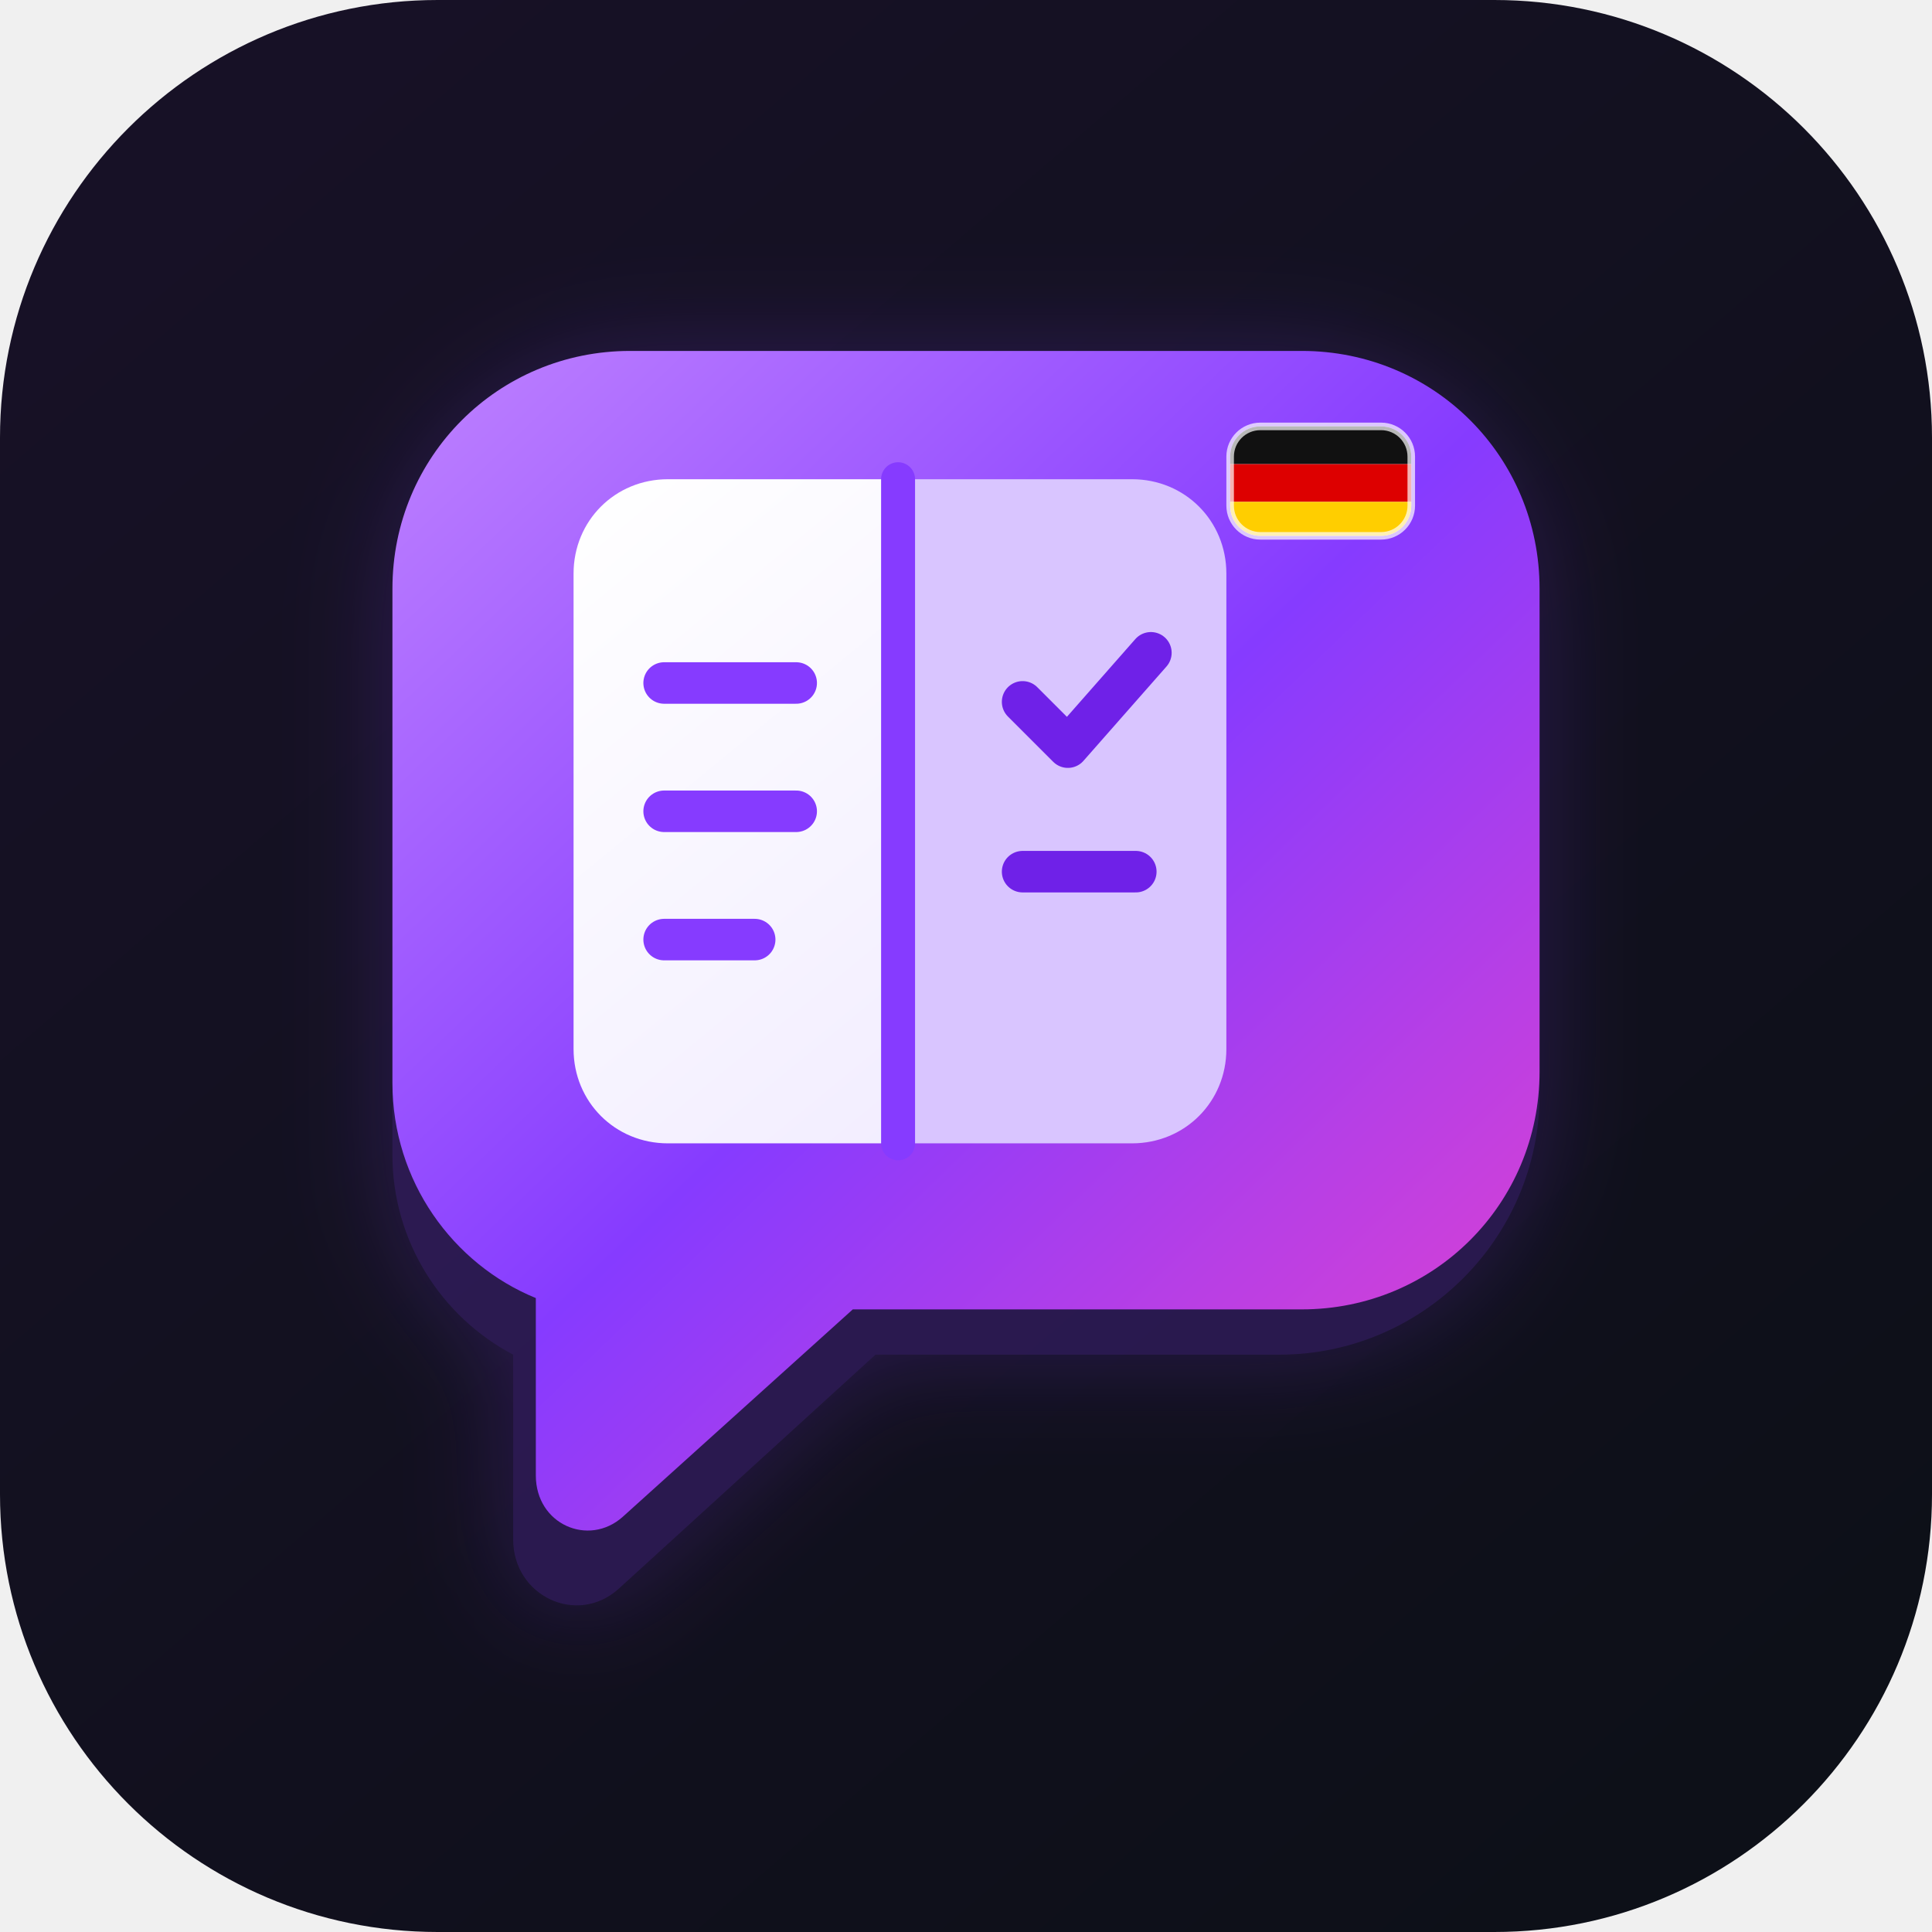
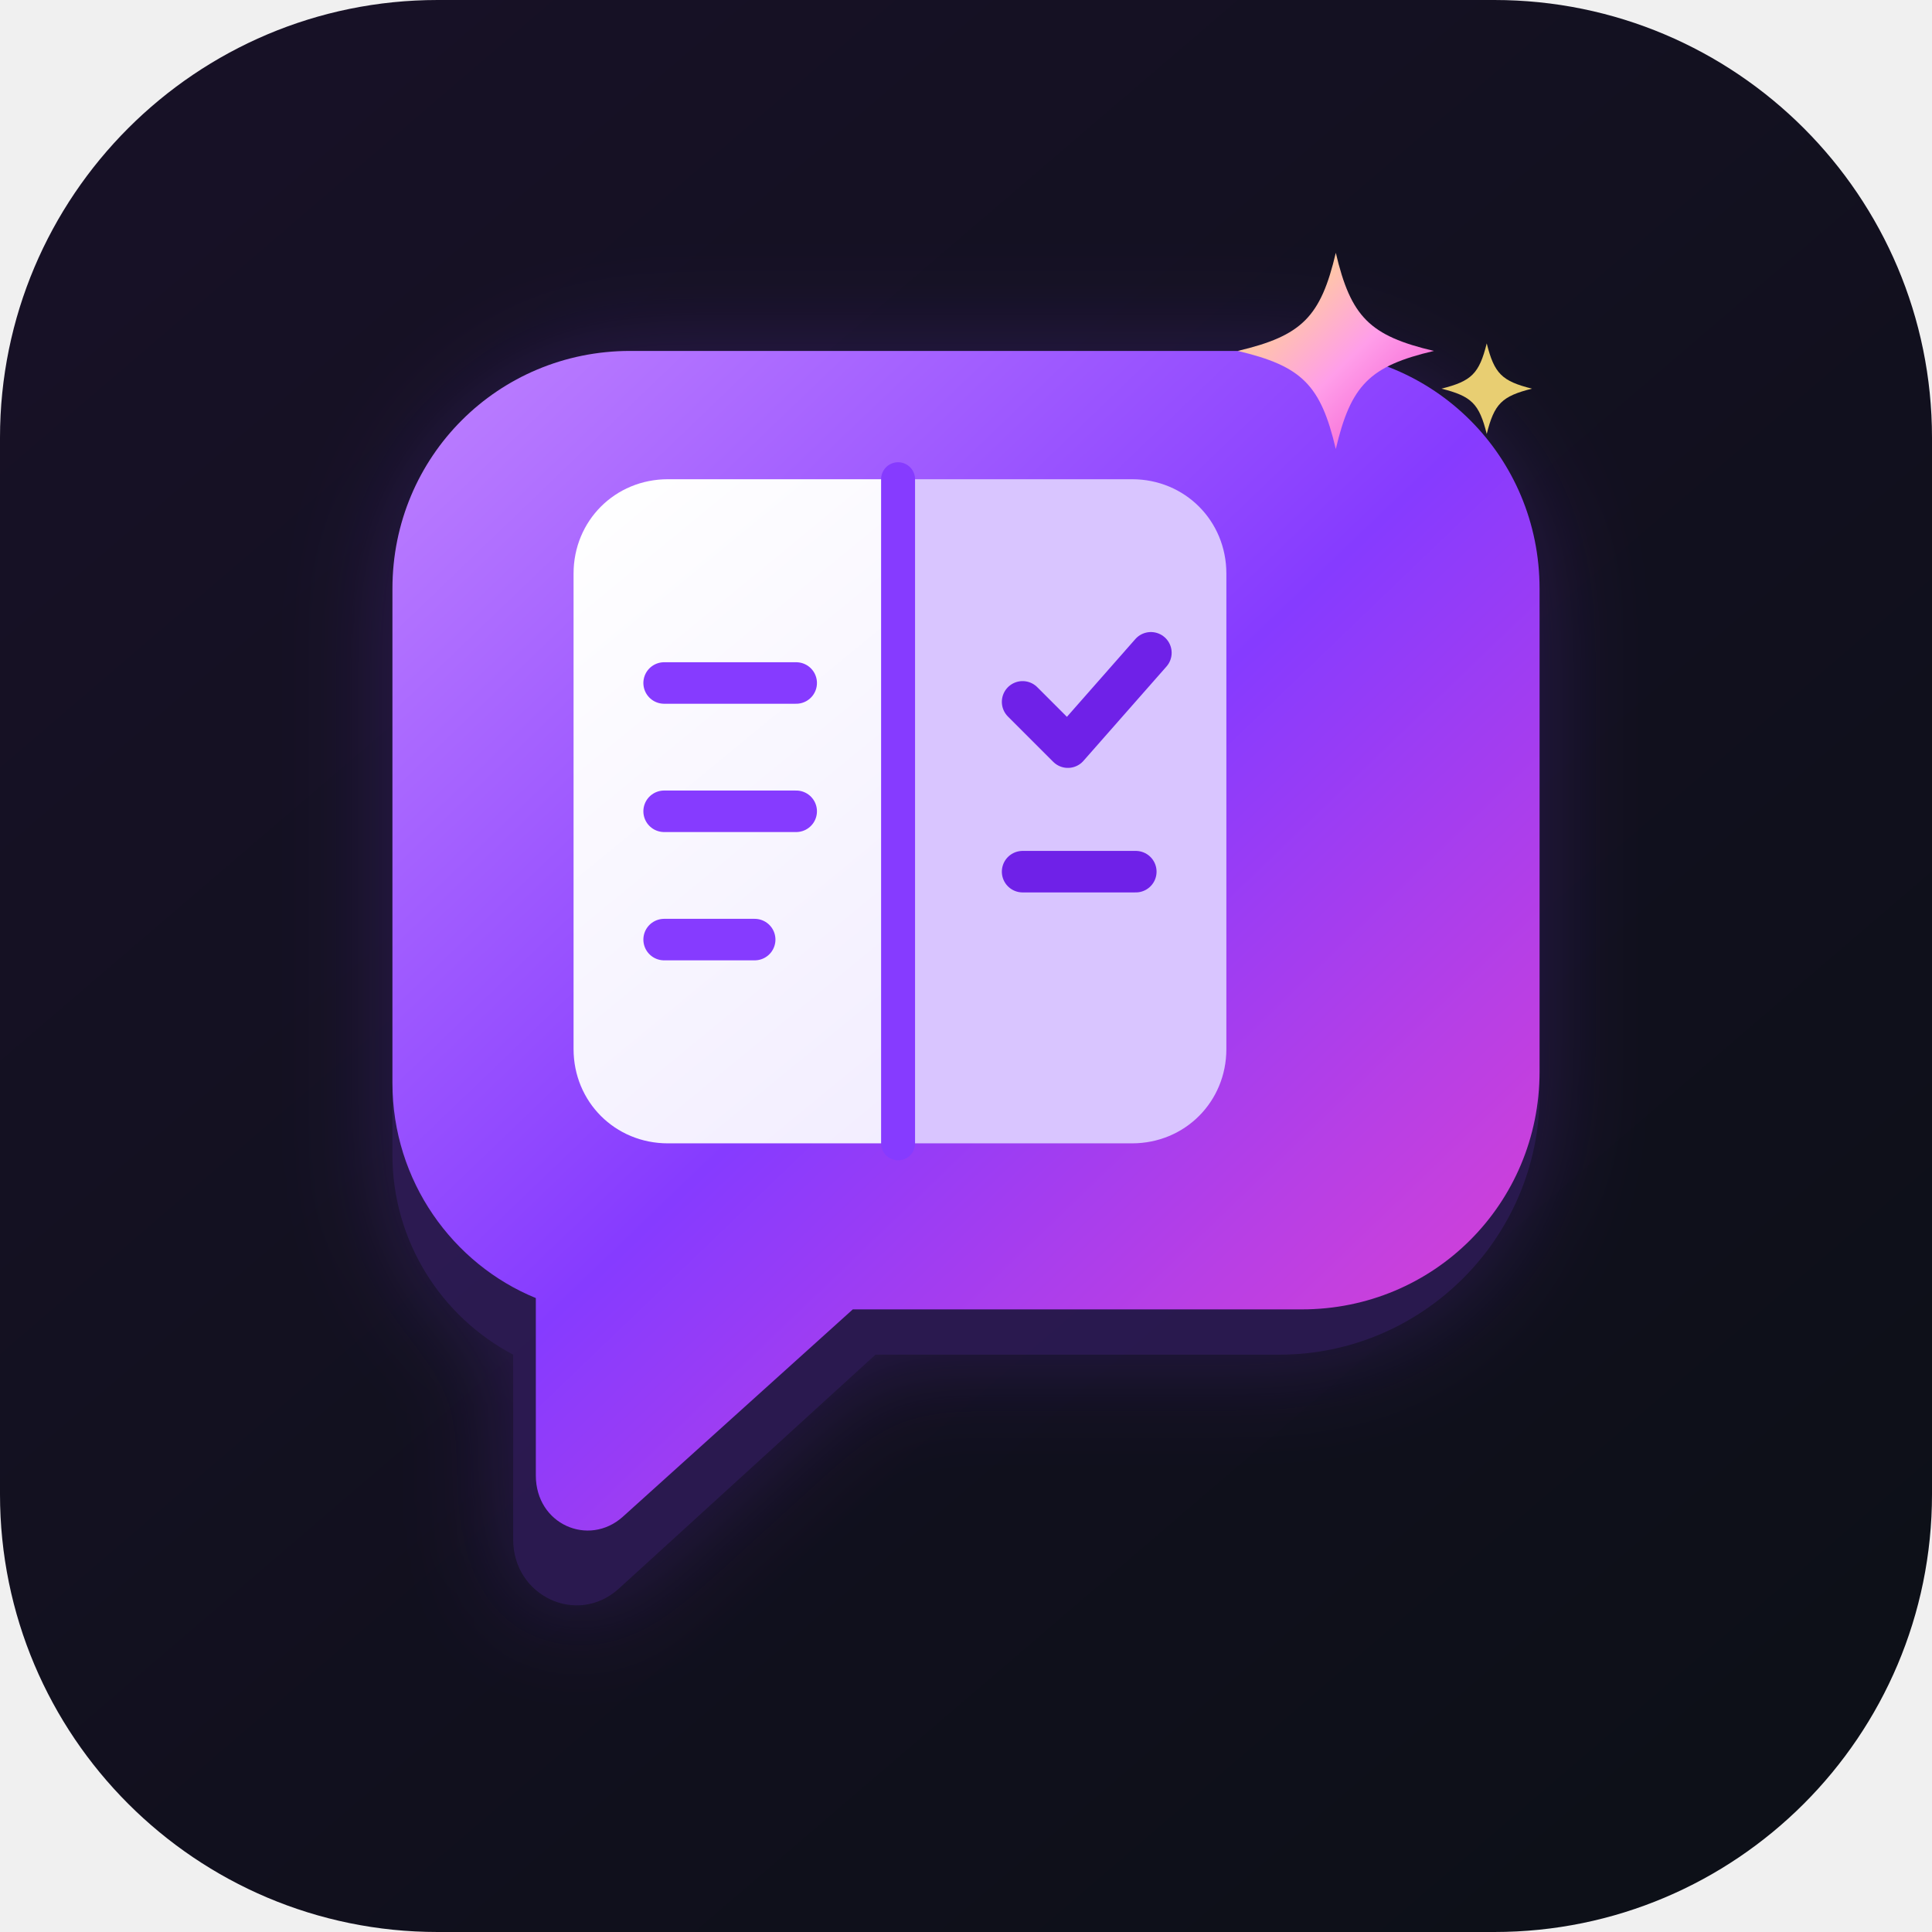
<svg xmlns="http://www.w3.org/2000/svg" viewBox="0 0 512 512" role="img" aria-labelledby="title desc">
  <defs>
    <linearGradient id="bg" x1="64" y1="32" x2="448" y2="480" gradientUnits="userSpaceOnUse">
      <stop stop-color="#171126" />
      <stop offset="1" stop-color="#0d1018" />
    </linearGradient>
    <linearGradient id="violet" x1="101" y1="90" x2="416" y2="418" gradientUnits="userSpaceOnUse">
      <stop stop-color="#c084ff" />
      <stop offset=".48" stop-color="#863bff" />
      <stop offset="1" stop-color="#ef43c8" />
    </linearGradient>
    <linearGradient id="paper" x1="155" y1="127" x2="359" y2="375" gradientUnits="userSpaceOnUse">
      <stop stop-color="#fff" />
      <stop offset="1" stop-color="#e9e1ff" />
    </linearGradient>
    <filter id="glow" x="-30%" y="-30%" width="160%" height="160%">
      <feGaussianBlur stdDeviation="14" result="blur" />
      <feMerge>
        <feMergeNode in="blur" />
        <feMergeNode in="SourceGraphic" />
      </feMerge>
    </filter>
-     <clipPath id="flag-clip">
-       <rect x="0" y="0" width="48" height="29" rx="8" />
-     </clipPath>
+     <linearGradient id="spark" x1="328" y1="75" x2="377" y2="125" gradientUnits="userSpaceOnUse">
+       <stop stop-color="#ffe27a" />
+       <stop offset=".5" stop-color="#ff9ee9" />
+       <stop offset="1" stop-color="#ef43c8" />
+     </linearGradient>
  </defs>
  <rect width="512" height="512" rx="116" fill="url(#bg)" />
  <path d="M104 163c0-38 31-69 69-69h166c38 0 69 31 69 69v127c0 38-31 69-69 69H232l-68 62c-11 10-28 2-28-13v-49c-19-10-32-30-32-53V163Z" fill="#863bff" opacity=".22" filter="url(#glow)" />
  <path d="M104 156c0-35 28-63 63-63h178c35 0 63 28 63 63v128c0 35-28 63-63 63H226l-61 55c-9 8-23 2-23-11v-47c-22-9-38-31-38-57V156Z" fill="url(#violet)" />
  <path d="M152 152c0-14 11-25 25-25h61v176h-61c-14 0-25-11-25-25V152Z" fill="url(#paper)" />
  <path d="M238 127h62c14 0 25 11 25 25v126c0 14-11 25-25 25h-62V127Z" fill="#d9c5ff" />
  <path d="M238 127v176" stroke="#863bff" stroke-width="9" stroke-linecap="round" />
  <path d="M176 181h35M176 215h35M176 249h24" stroke="#863bff" stroke-width="11" stroke-linecap="round" />
  <path d="m271 186 12 12 22-25" stroke="#6f21e8" stroke-width="11" stroke-linecap="round" stroke-linejoin="round" fill="none" />
  <path d="M271 231h30" stroke="#6f21e8" stroke-width="11" stroke-linecap="round" />
-   <g transform="translate(326 113)">
-     <rect width="48" height="29" rx="8" fill="#fff" opacity=".92" />
-     <g clip-path="url(#flag-clip)">
-       <rect width="48" height="10" fill="#111" />
-       <rect y="10" width="48" height="10" fill="#d00" />
-       <rect y="20" width="48" height="9" fill="#ffce00" />
-     </g>
-     <rect width="48" height="29" rx="8" fill="none" stroke="#fff" stroke-opacity=".7" stroke-width="2" />
-   </g>
+   <path d="M354 67c4 17 9 22 26 26-17 4-22 9-26 26-4-17-9-22-26-26 17-4 22-9 26-26Z" fill="url(#spark)" />
+   <path d="M394 91c2 8 4 10 12 12-8 2-10 4-12 12-2-8-4-10-12-12 8-2 10-4 12-12Z" fill="#ffe27a" opacity=".9" />
</svg>
